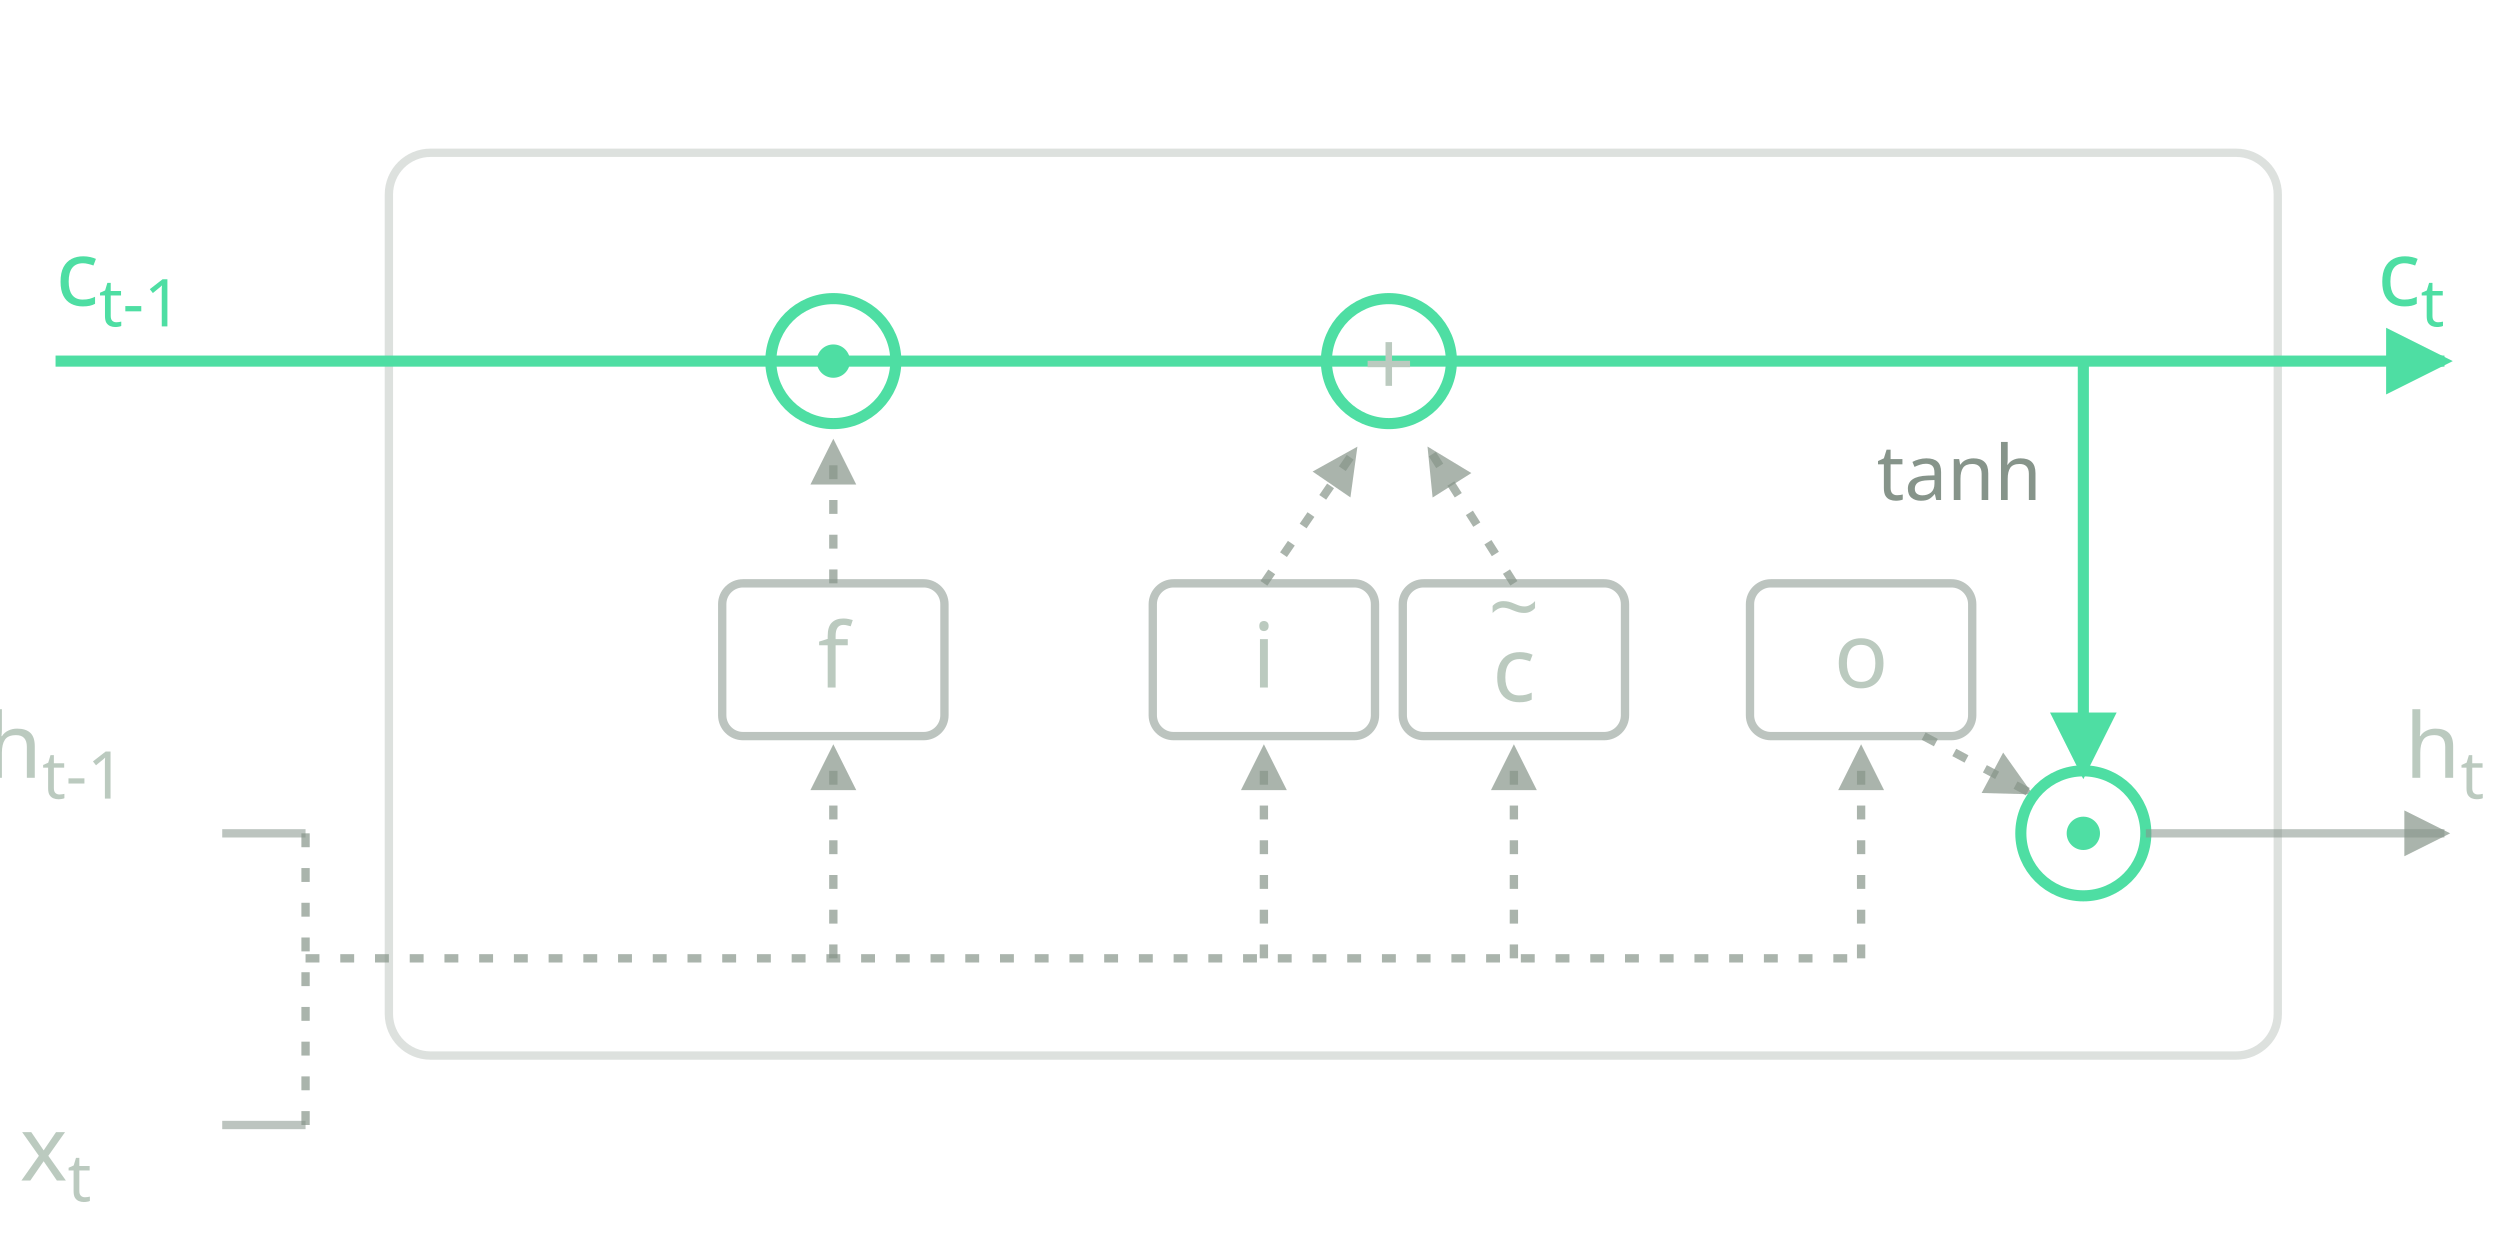
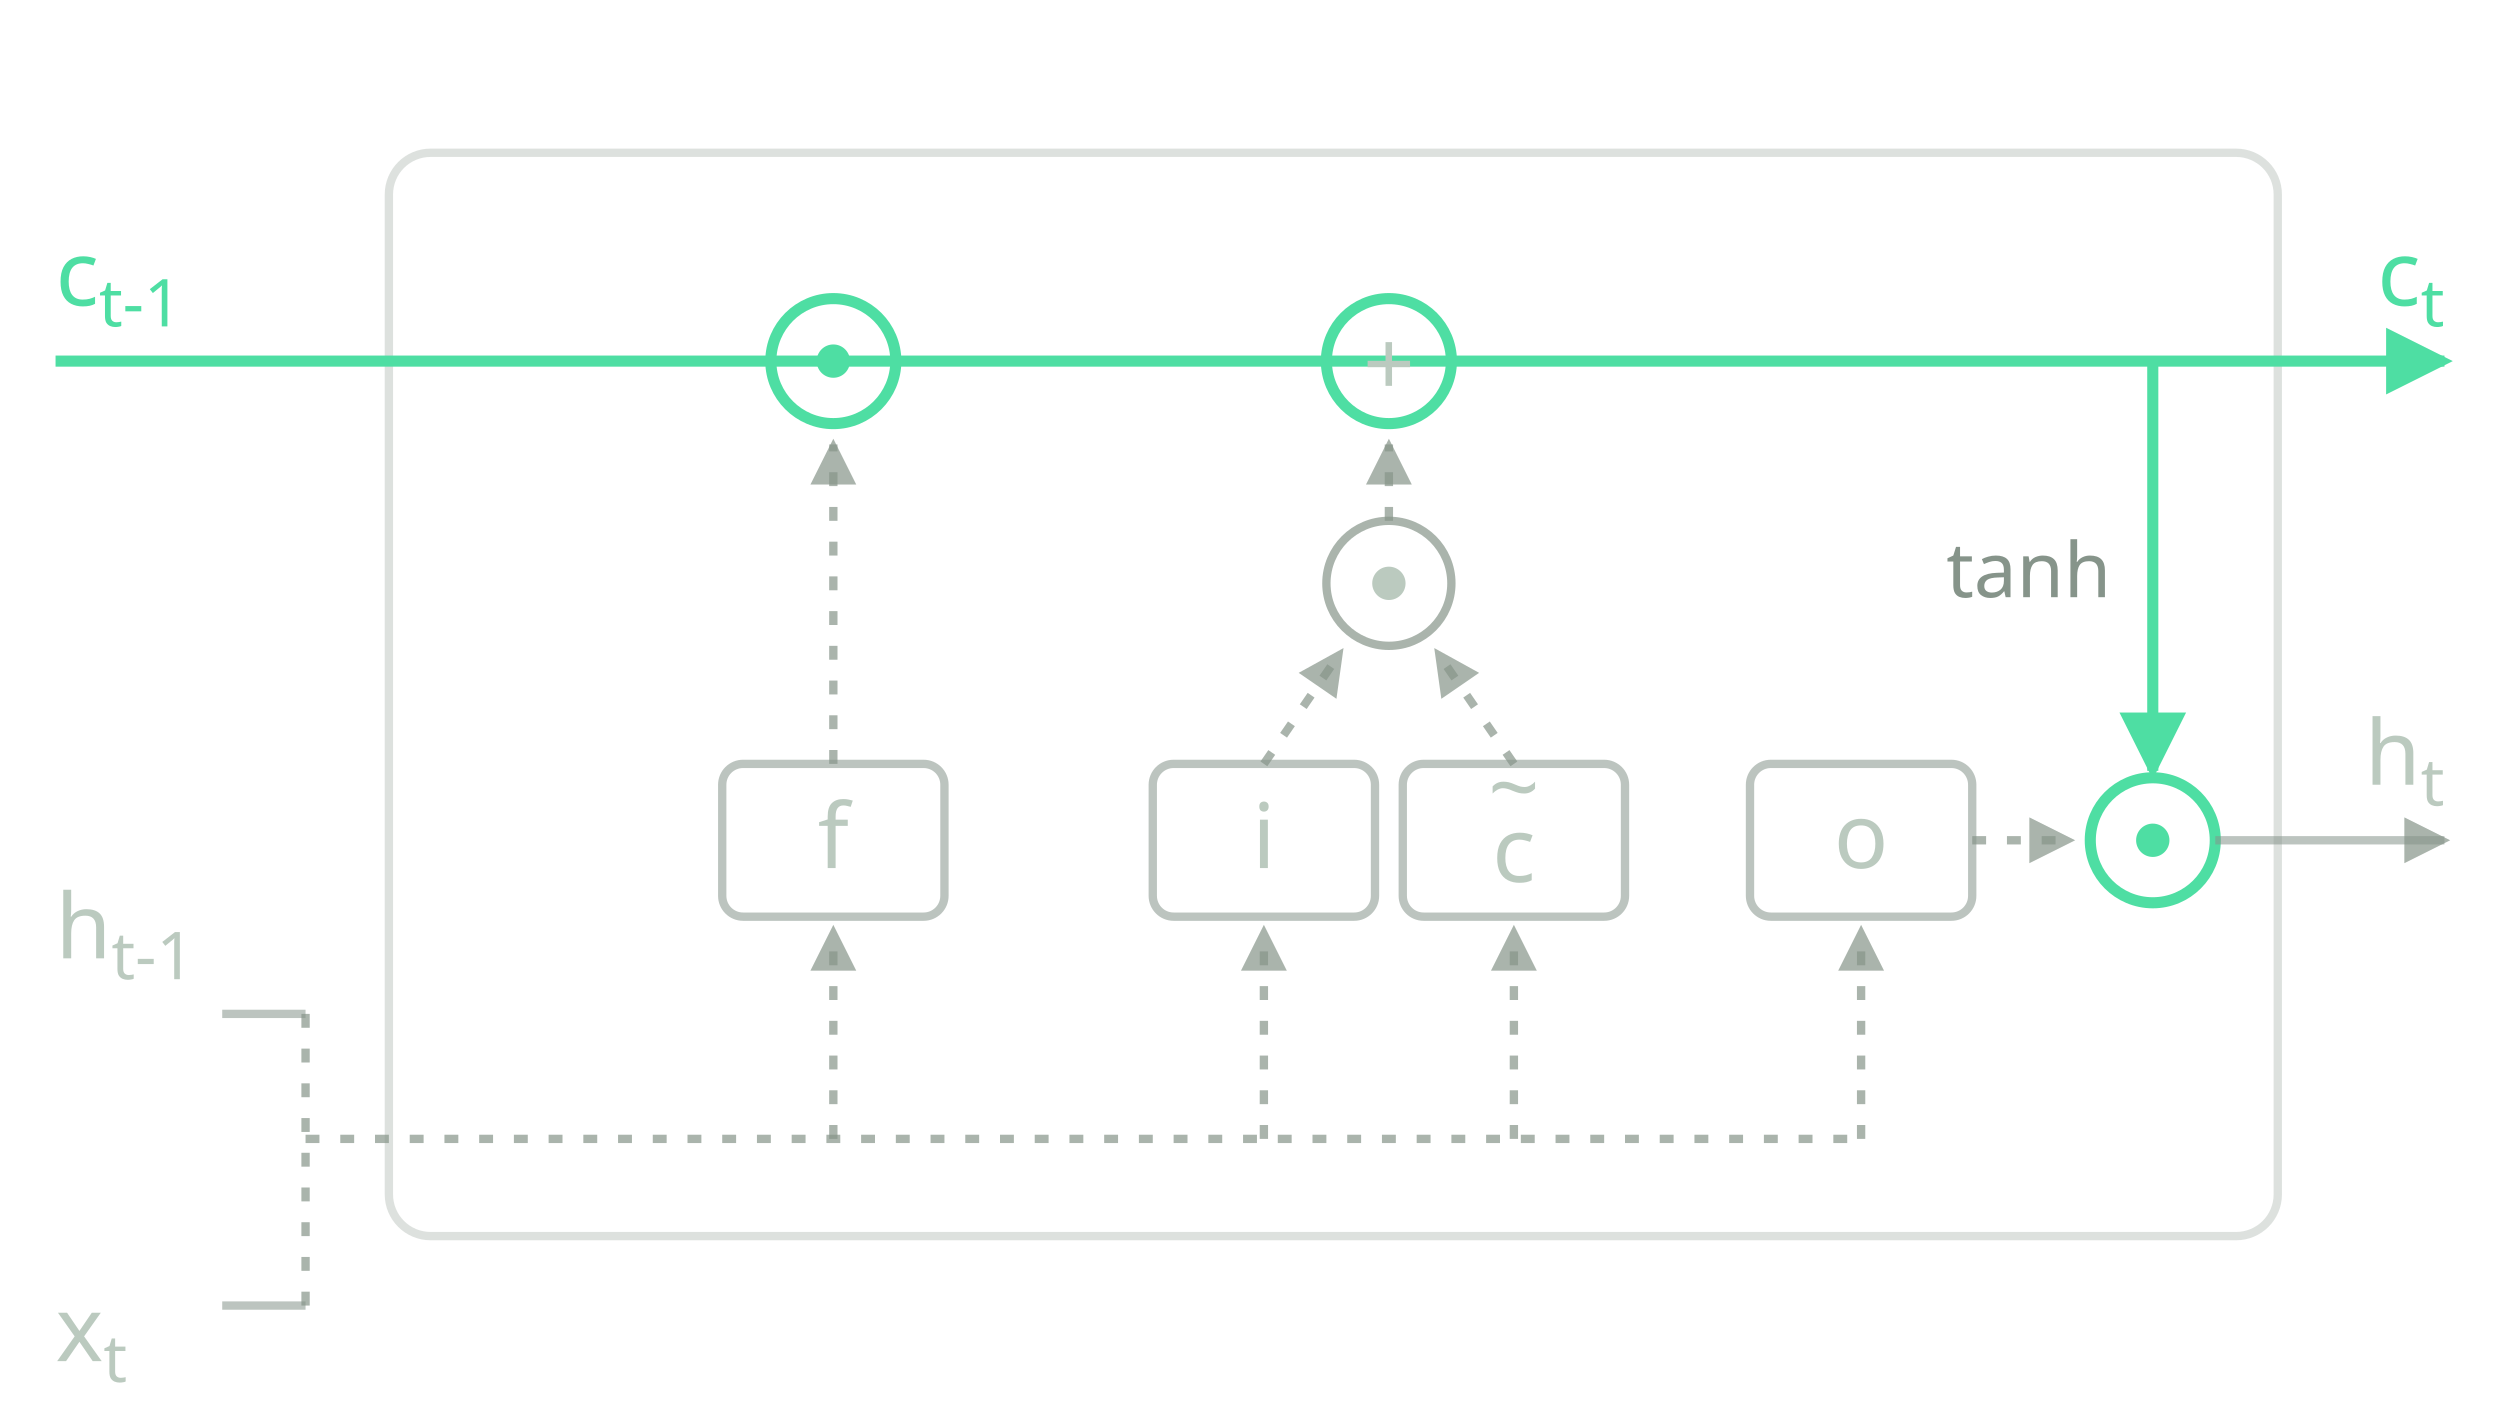
- <svg xmlns="http://www.w3.org/2000/svg" viewBox="0 0 360 178" width="540" height="267" role="img" aria-label="Un paso de una LSTM, dibujado como una caja. Por arriba la cruza de lado a lado una línea verde: entra etiquetada c sub t menos uno y sale etiquetada c sub t, y por el camino sólo se encuentra dos círculos, uno con un punto dentro y otro con un signo más. Debajo hay cuatro cajitas en fila, etiquetadas f, i, c con tilde y o. De la f sube una flecha de puntos al círculo del punto; de la i y de la c con tilde suben dos flechas al círculo del más. Por debajo de las cuatro cajitas corre una línea de puntos que las alimenta a todas y que recoge, por la izquierda, dos entradas: h sub t menos uno, que llega desde arriba, y x sub t, que llega desde abajo. A la derecha, una línea verde baja desde la línea de arriba, pasa por la palabra tangente hiperbólica y llega a un tercer círculo con un punto, al que también llega una flecha de puntos desde la cajita o; de ese círculo sale hacia la derecha la única línea etiquetada h sub t. No hay ninguna línea que vaya de h sub t menos uno a h sub t.">
+ <svg xmlns="http://www.w3.org/2000/svg" viewBox="0 0 360 204" width="540" height="306" role="img" aria-label="Un paso de una LSTM, dibujado como una caja. Por arriba la cruza de lado a lado una línea verde: entra etiquetada c sub t menos uno y sale etiquetada c sub t, y por el camino sólo se encuentra dos círculos, uno con un punto dentro y otro con un signo más. Debajo hay cuatro cajitas en fila, etiquetadas f, i, c con tilde y o. De la f sube una flecha de puntos al círculo del punto de la línea verde. De la i y de la c con tilde suben dos flechas que se juntan en otro círculo con un punto, por debajo de la línea verde, y de ese círculo sube una sola flecha al círculo del más. Por debajo de las cuatro cajitas corre una línea de puntos que las alimenta a todas y que recoge, por la izquierda, dos entradas: h sub t menos uno, que llega desde arriba, y x sub t, que llega desde abajo. A la derecha, una línea verde baja desde la línea de arriba, pasa por la palabra tangente hiperbólica y llega a un último círculo con un punto, al que también llega una flecha de puntos desde la cajita o; de ese círculo sale hacia la derecha la única línea etiquetada h sub t. No hay ninguna línea que vaya de h sub t menos uno a h sub t.">
  <style>
    text { font-family: ui-sans-serif, system-ui, sans-serif; }
    .caja { stroke: rgba(134,148,138,0.55); stroke-width: 1.2; fill: none; }
    .celda { stroke: rgba(134,148,138,0.28); stroke-width: 1.2; fill: none; }
    /* La vía aditiva va en verde: es la única línea del dibujo que atraviesa el
       paso entero sin cruzar una matriz, y es todo lo que la figura afirma. */
    .via { stroke: #4edea3; stroke-width: 1.6; fill: none; }
    .hilo { stroke: rgba(134,148,138,0.7); stroke-width: 1.2; stroke-dasharray: 2 3; fill: none; }
+     .nodo { stroke: rgba(134,148,138,0.7); stroke-width: 1.2; fill: none; }
    .nombre { font-size: 13px; fill: #bbcabf; text-anchor: middle; }
+     .izq { text-anchor: start; }
+     .der { text-anchor: end; }
    .verde { font-size: 13px; fill: #4edea3; }
    .op { font-size: 13px; fill: #bbcabf; text-anchor: middle; }
    .nota { font-size: 11px; fill: #86948a; }
    .sub { font-size: 9.5px; }
  </style>
  <defs>
    <marker id="pv" viewBox="0 0 8 8" refX="7" refY="4" markerWidth="6" markerHeight="6" orient="auto">
      <path d="M0 0 L8 4 L0 8 z" fill="#4edea3" />
    </marker>
    <marker id="pg" viewBox="0 0 8 8" refX="7" refY="4" markerWidth="5.5" markerHeight="5.5" orient="auto">
      <path d="M0 0 L8 4 L0 8 z" fill="rgba(134,148,138,0.7)" />
    </marker>
  </defs>
-   <rect class="celda" x="56" y="22" width="272" height="130" rx="6" />
+   <rect class="celda" x="56" y="22" width="272" height="156" rx="6" />
  <text class="verde" x="8" y="44">c<tspan class="sub" dy="3">t-1</tspan>
  </text>
  <text class="verde" x="352" y="44" text-anchor="end">c<tspan class="sub" dy="3">t</tspan>
  </text>
  <line class="via" x1="8" y1="52" x2="352" y2="52" marker-end="url(#pv)" />
  <circle class="via" cx="120" cy="52" r="9" />
  <circle cx="120" cy="52" r="2.4" fill="#4edea3" />
  <circle class="via" cx="200" cy="52" r="9" />
  <text class="op" x="200" y="57" fill="#4edea3">+</text>
-   <rect class="caja" x="104" y="84" width="32" height="22" rx="3" />
-   <text class="nombre" x="120" y="99">f</text>
-   <rect class="caja" x="166" y="84" width="32" height="22" rx="3" />
-   <text class="nombre" x="182" y="99">i</text>
-   <rect class="caja" x="202" y="84" width="32" height="22" rx="3" />
-   <text class="nombre" x="218" y="92">~</text>
-   <text class="nombre" x="218" y="101">c</text>
-   <rect class="caja" x="252" y="84" width="32" height="22" rx="3" />
-   <text class="nombre" x="268" y="99">o</text>
-   <line class="hilo" x1="120" y1="84" x2="120" y2="64" marker-end="url(#pg)" />
-   <line class="hilo" x1="182" y1="84" x2="195" y2="65" marker-end="url(#pg)" />
-   <line class="hilo" x1="218" y1="84" x2="206" y2="65" marker-end="url(#pg)" />
-   <line class="hilo" x1="44" y1="138" x2="268" y2="138" />
-   <line class="hilo" x1="120" y1="138" x2="120" y2="108" marker-end="url(#pg)" />
-   <line class="hilo" x1="182" y1="138" x2="182" y2="108" marker-end="url(#pg)" />
-   <line class="hilo" x1="218" y1="138" x2="218" y2="108" marker-end="url(#pg)" />
-   <line class="hilo" x1="268" y1="138" x2="268" y2="108" marker-end="url(#pg)" />
-   <text class="nombre" x="8" y="112" text-anchor="start">h<tspan class="sub" dy="3">t-1</tspan>
+   <rect class="caja" x="104" y="110" width="32" height="22" rx="3" />
+   <text class="nombre" x="120" y="125">f</text>
+   <rect class="caja" x="166" y="110" width="32" height="22" rx="3" />
+   <text class="nombre" x="182" y="125">i</text>
+   <rect class="caja" x="202" y="110" width="32" height="22" rx="3" />
+   <text class="nombre" x="218" y="118">~</text>
+   <text class="nombre" x="218" y="127">c</text>
+   <rect class="caja" x="252" y="110" width="32" height="22" rx="3" />
+   <text class="nombre" x="268" y="125">o</text>
+   <line class="hilo" x1="120" y1="110" x2="120" y2="64" marker-end="url(#pg)" />
+   <line class="hilo" x1="182" y1="110" x2="193" y2="94" marker-end="url(#pg)" />
+   <line class="hilo" x1="218" y1="110" x2="207" y2="94" marker-end="url(#pg)" />
+   <circle class="nodo" cx="200" cy="84" r="9" />
+   <circle cx="200" cy="84" r="2.4" fill="#bbcabf" />
+   <line class="hilo" x1="200" y1="75" x2="200" y2="64" marker-end="url(#pg)" />
+   <line class="hilo" x1="44" y1="164" x2="268" y2="164" />
+   <line class="hilo" x1="120" y1="164" x2="120" y2="134" marker-end="url(#pg)" />
+   <line class="hilo" x1="182" y1="164" x2="182" y2="134" marker-end="url(#pg)" />
+   <line class="hilo" x1="218" y1="164" x2="218" y2="134" marker-end="url(#pg)" />
+   <line class="hilo" x1="268" y1="164" x2="268" y2="134" marker-end="url(#pg)" />
+   <text class="nombre izq" x="8" y="138">h<tspan class="sub" dy="3">t-1</tspan>
  </text>
-   <line class="caja" x1="32" y1="120" x2="44" y2="120" />
-   <line class="hilo" x1="44" y1="120" x2="44" y2="138" />
-   <text class="nombre" x="8" y="170" text-anchor="start">x<tspan class="sub" dy="3">t</tspan>
+   <line class="caja" x1="32" y1="146" x2="44" y2="146" />
+   <line class="hilo" x1="44" y1="146" x2="44" y2="164" />
+   <text class="nombre izq" x="8" y="196">x<tspan class="sub" dy="3">t</tspan>
  </text>
-   <line class="caja" x1="32" y1="162" x2="44" y2="162" />
-   <line class="hilo" x1="44" y1="162" x2="44" y2="138" />
-   <line class="via" x1="300" y1="52" x2="300" y2="111" marker-end="url(#pv)" />
-   <text class="nota" x="294" y="72" text-anchor="end">tanh</text>
-   <line class="hilo" x1="277" y1="106" x2="292" y2="114" marker-end="url(#pg)" />
-   <circle class="via" cx="300" cy="120" r="9" />
-   <circle cx="300" cy="120" r="2.4" fill="#4edea3" />
-   <text class="nombre" x="352" y="112" text-anchor="end">h<tspan class="sub" dy="3">t</tspan>
+   <line class="caja" x1="32" y1="188" x2="44" y2="188" />
+   <line class="hilo" x1="44" y1="188" x2="44" y2="164" />
+   <line class="via" x1="310" y1="52" x2="310" y2="111" marker-end="url(#pv)" />
+   <text class="nota" x="304" y="86" text-anchor="end">tanh</text>
+   <line class="hilo" x1="284" y1="121" x2="298" y2="121" marker-end="url(#pg)" />
+   <circle class="via" cx="310" cy="121" r="9" />
+   <circle cx="310" cy="121" r="2.4" fill="#4edea3" />
+   <text class="nombre der" x="352" y="113">h<tspan class="sub" dy="3">t</tspan>
  </text>
-   <line class="caja" x1="309" y1="120" x2="352" y2="120" marker-end="url(#pg)" />
+   <line class="caja" x1="319" y1="121" x2="352" y2="121" marker-end="url(#pg)" />
</svg>
